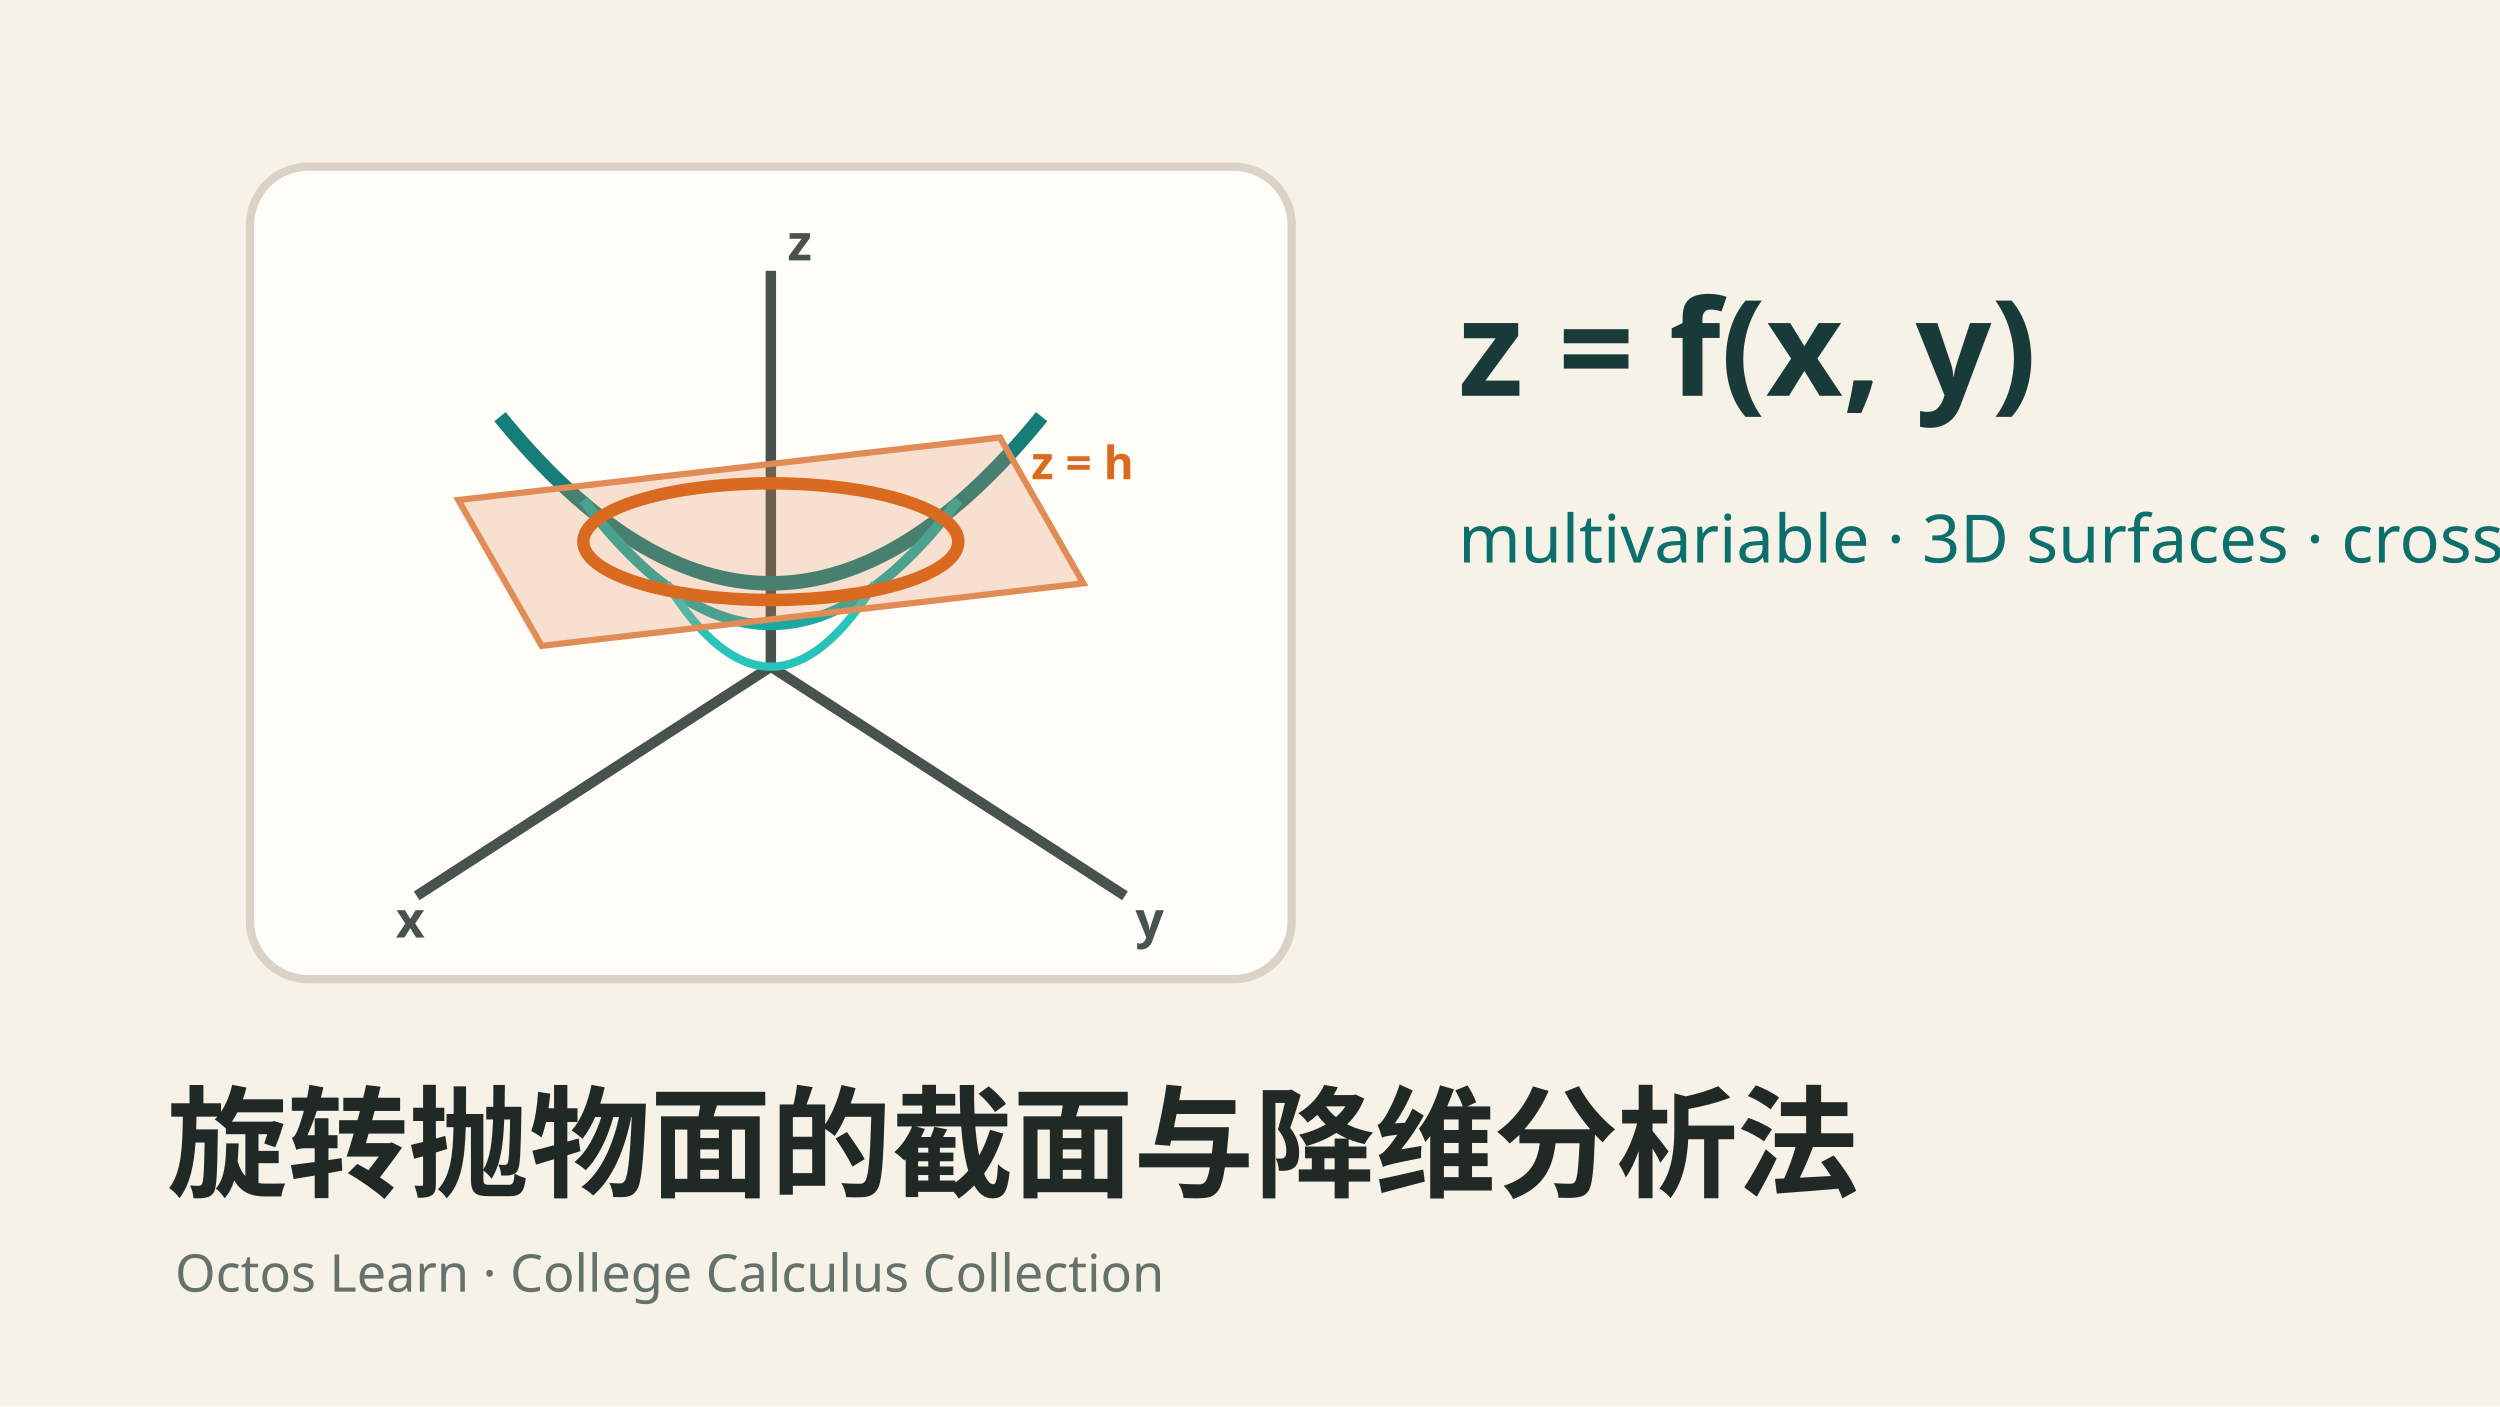
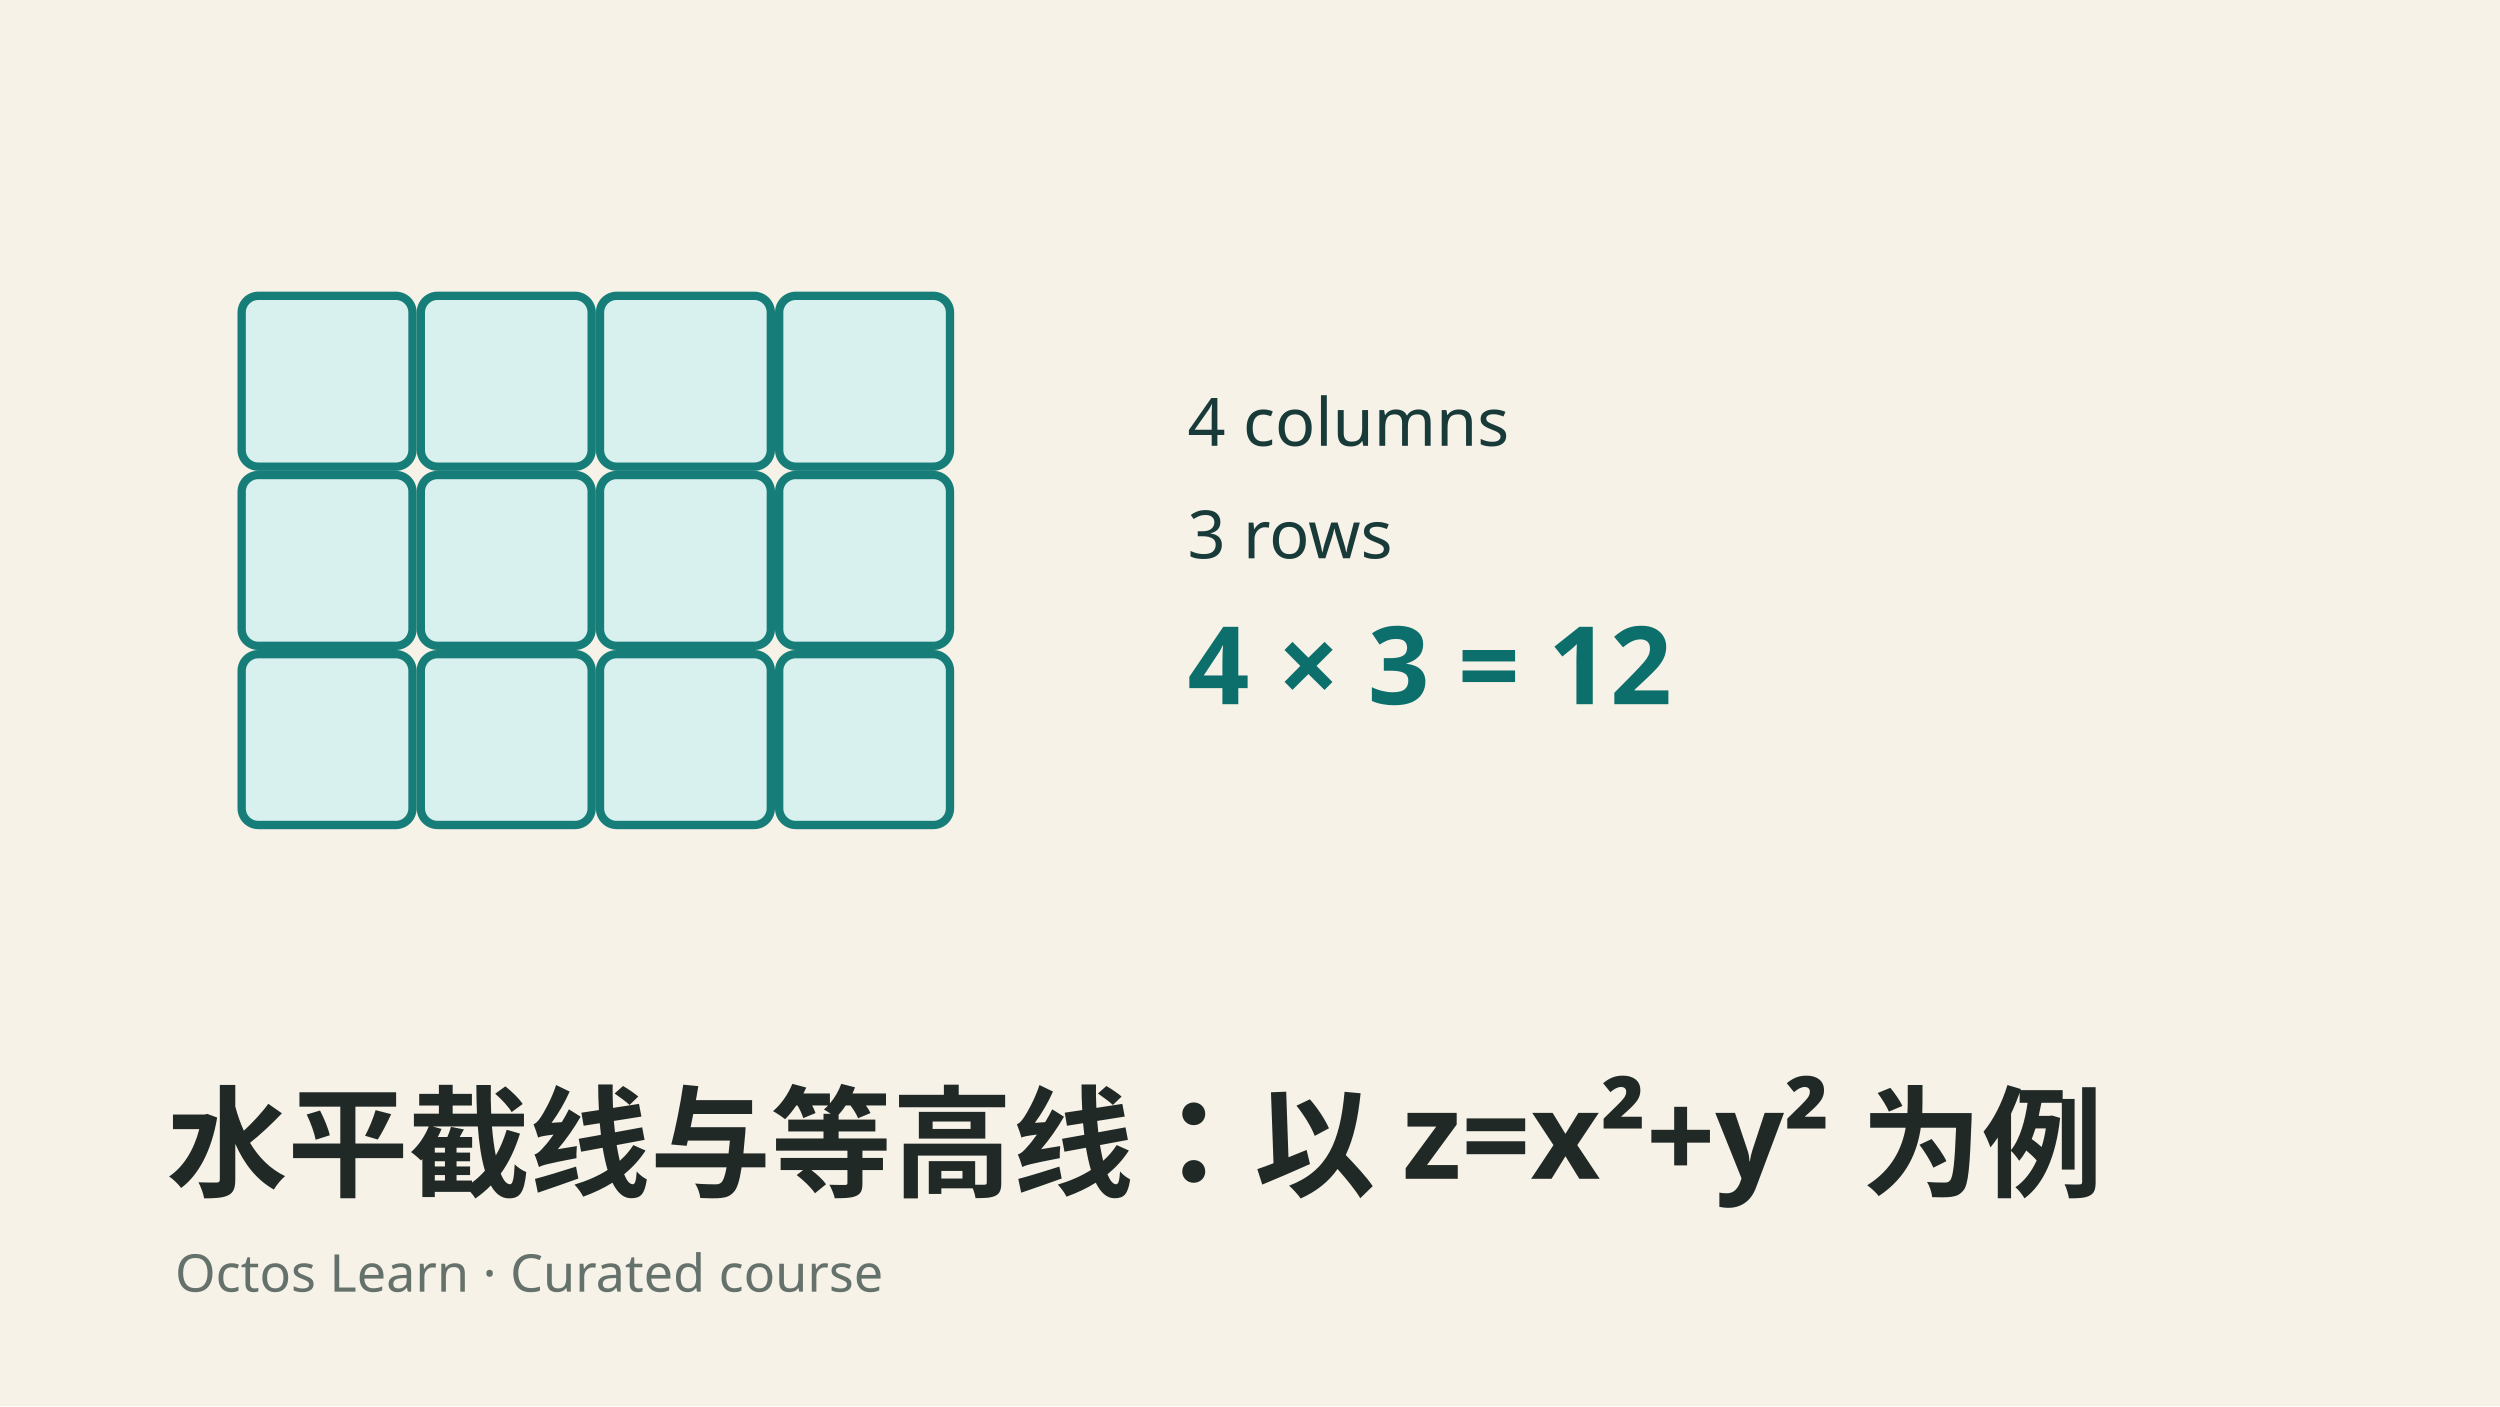
<svg xmlns="http://www.w3.org/2000/svg" width="1200" height="675" viewBox="0 0 1200 675">
  <rect width="1200" height="675" fill="#f7f2e8" />
-   <g transform="translate(120 80)">
-     <rect width="500" height="390" rx="28" fill="#fffdf8" stroke="#d9d2c5" stroke-width="4" />
-     <path d="M250 240 L110 330 M250 240 L390 330 M250 240 V60" stroke="#8c9892" stroke-width="4" stroke-dasharray="4 4" />
-     <path d="M250 240 L80 350" stroke="#48534e" stroke-width="5" />
-     <path d="M250 240 L420 350" stroke="#48534e" stroke-width="5" />
-     <path d="M250 240 V50" stroke="#48534e" stroke-width="5" />
-     <text x="70" y="370" fill="#48534e" font-family="system-ui, sans-serif" font-size="24" font-weight="bold">x</text>
-     <text x="425" y="370" fill="#48534e" font-family="system-ui, sans-serif" font-size="24" font-weight="bold">y</text>
-     <text x="258" y="45" fill="#48534e" font-family="system-ui, sans-serif" font-size="24" font-weight="bold">z</text>
-     <path d="M120 120 Q250 280 380 120" fill="none" stroke="#167d78" stroke-width="7" />
-     <path d="M160 160 Q250 280 340 160" fill="none" stroke="#1ba8a1" stroke-width="5" />
-     <path d="M200 200 Q250 280 300 200" fill="none" stroke="#28c4bc" stroke-width="4" />
-     <polygon points="100,160 360,130 400,200 140,230" fill="#e18b56" fill-opacity="0.25" stroke="#e18b56" stroke-width="3" />
-     <ellipse cx="250" cy="180" rx="90" ry="28" fill="none" stroke="#d96a20" stroke-width="6" />
-     <text x="375" y="150" fill="#d96a20" font-family="system-ui, sans-serif" font-size="22" font-weight="bold">z = h</text>
+   <g fill="#d9f1ee" stroke="#167d78" stroke-width="4">
+     <rect x="116" y="142" width="82" height="82" rx="8" />
+     <rect x="202" y="142" width="82" height="82" rx="8" />
+     <rect x="288" y="142" width="82" height="82" rx="8" />
+     <rect x="374" y="142" width="82" height="82" rx="8" />
+     <rect x="116" y="228" width="82" height="82" rx="8" />
+     <rect x="202" y="228" width="82" height="82" rx="8" />
+     <rect x="288" y="228" width="82" height="82" rx="8" />
+     <rect x="374" y="228" width="82" height="82" rx="8" />
+     <rect x="116" y="314" width="82" height="82" rx="8" />
+     <rect x="202" y="314" width="82" height="82" rx="8" />
+     <rect x="288" y="314" width="82" height="82" rx="8" />
+     <rect x="374" y="314" width="82" height="82" rx="8" />
  </g>
-   <text x="700" y="190" fill="#183b3a" font-family="system-ui, sans-serif" font-size="64" font-weight="700">z = f(x, y)</text>
-   <text x="700" y="270" fill="#0d6f6b" font-family="system-ui, sans-serif" font-size="32">multivariable · 3D surfaces · cross sections</text>
-   <text x="80" y="570" fill="#202925" font-family="system-ui, sans-serif" font-size="58" font-weight="700">旋转抛物面的截面与降维分析法</text>
-   <text x="84" y="620" fill="#65716b" font-family="system-ui, sans-serif" font-size="25">Octos Learn · College Calculus Collection</text>
+   <text x="570" y="214" fill="#183b3a" font-family="system-ui, sans-serif" font-size="32">4 columns</text>
+   <text x="570" y="268" fill="#183b3a" font-family="system-ui, sans-serif" font-size="32">3 rows</text>
+   <text x="570" y="338" fill="#0d6f6b" font-family="system-ui, sans-serif" font-size="52" font-weight="700">4 × 3 = 12</text>
+   <text x="80" y="570" fill="#202925" font-family="system-ui, sans-serif" font-size="58" font-weight="700">水平截线与等高线：以 z=x²+y² 为例</text>
+   <text x="84" y="620" fill="#65716b" font-family="system-ui, sans-serif" font-size="25">Octos Learn · Curated course</text>
</svg>
